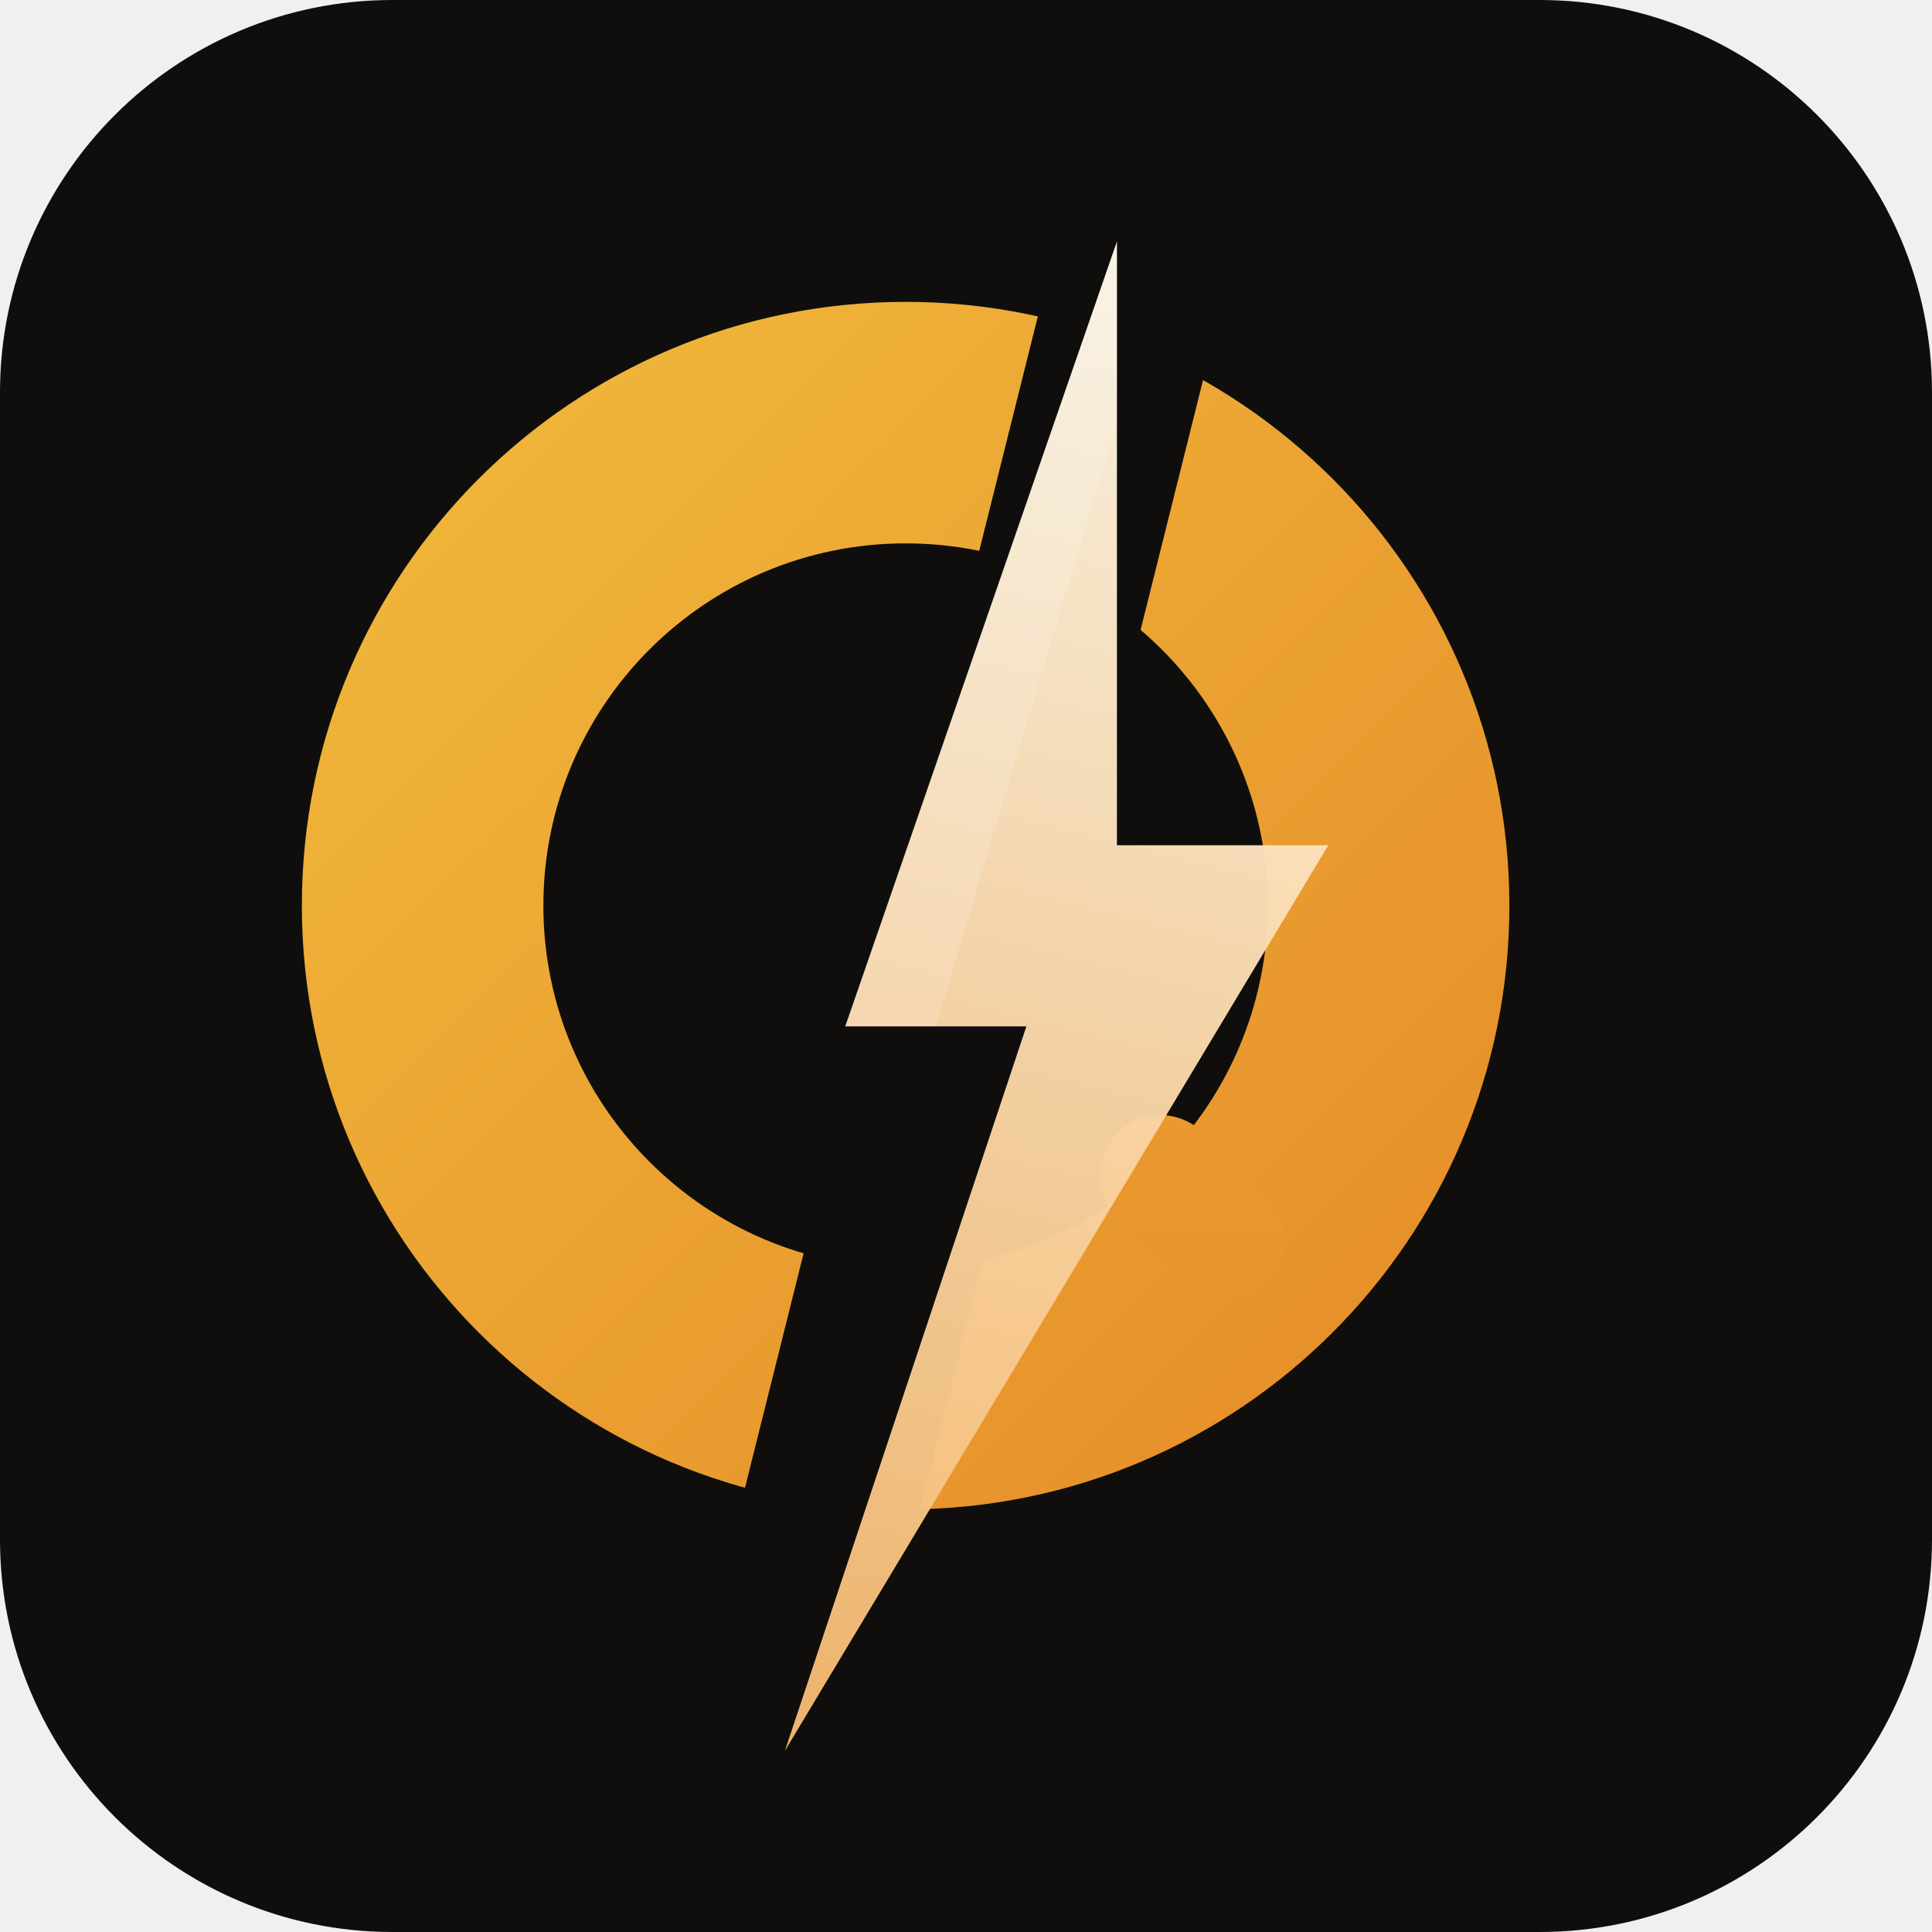
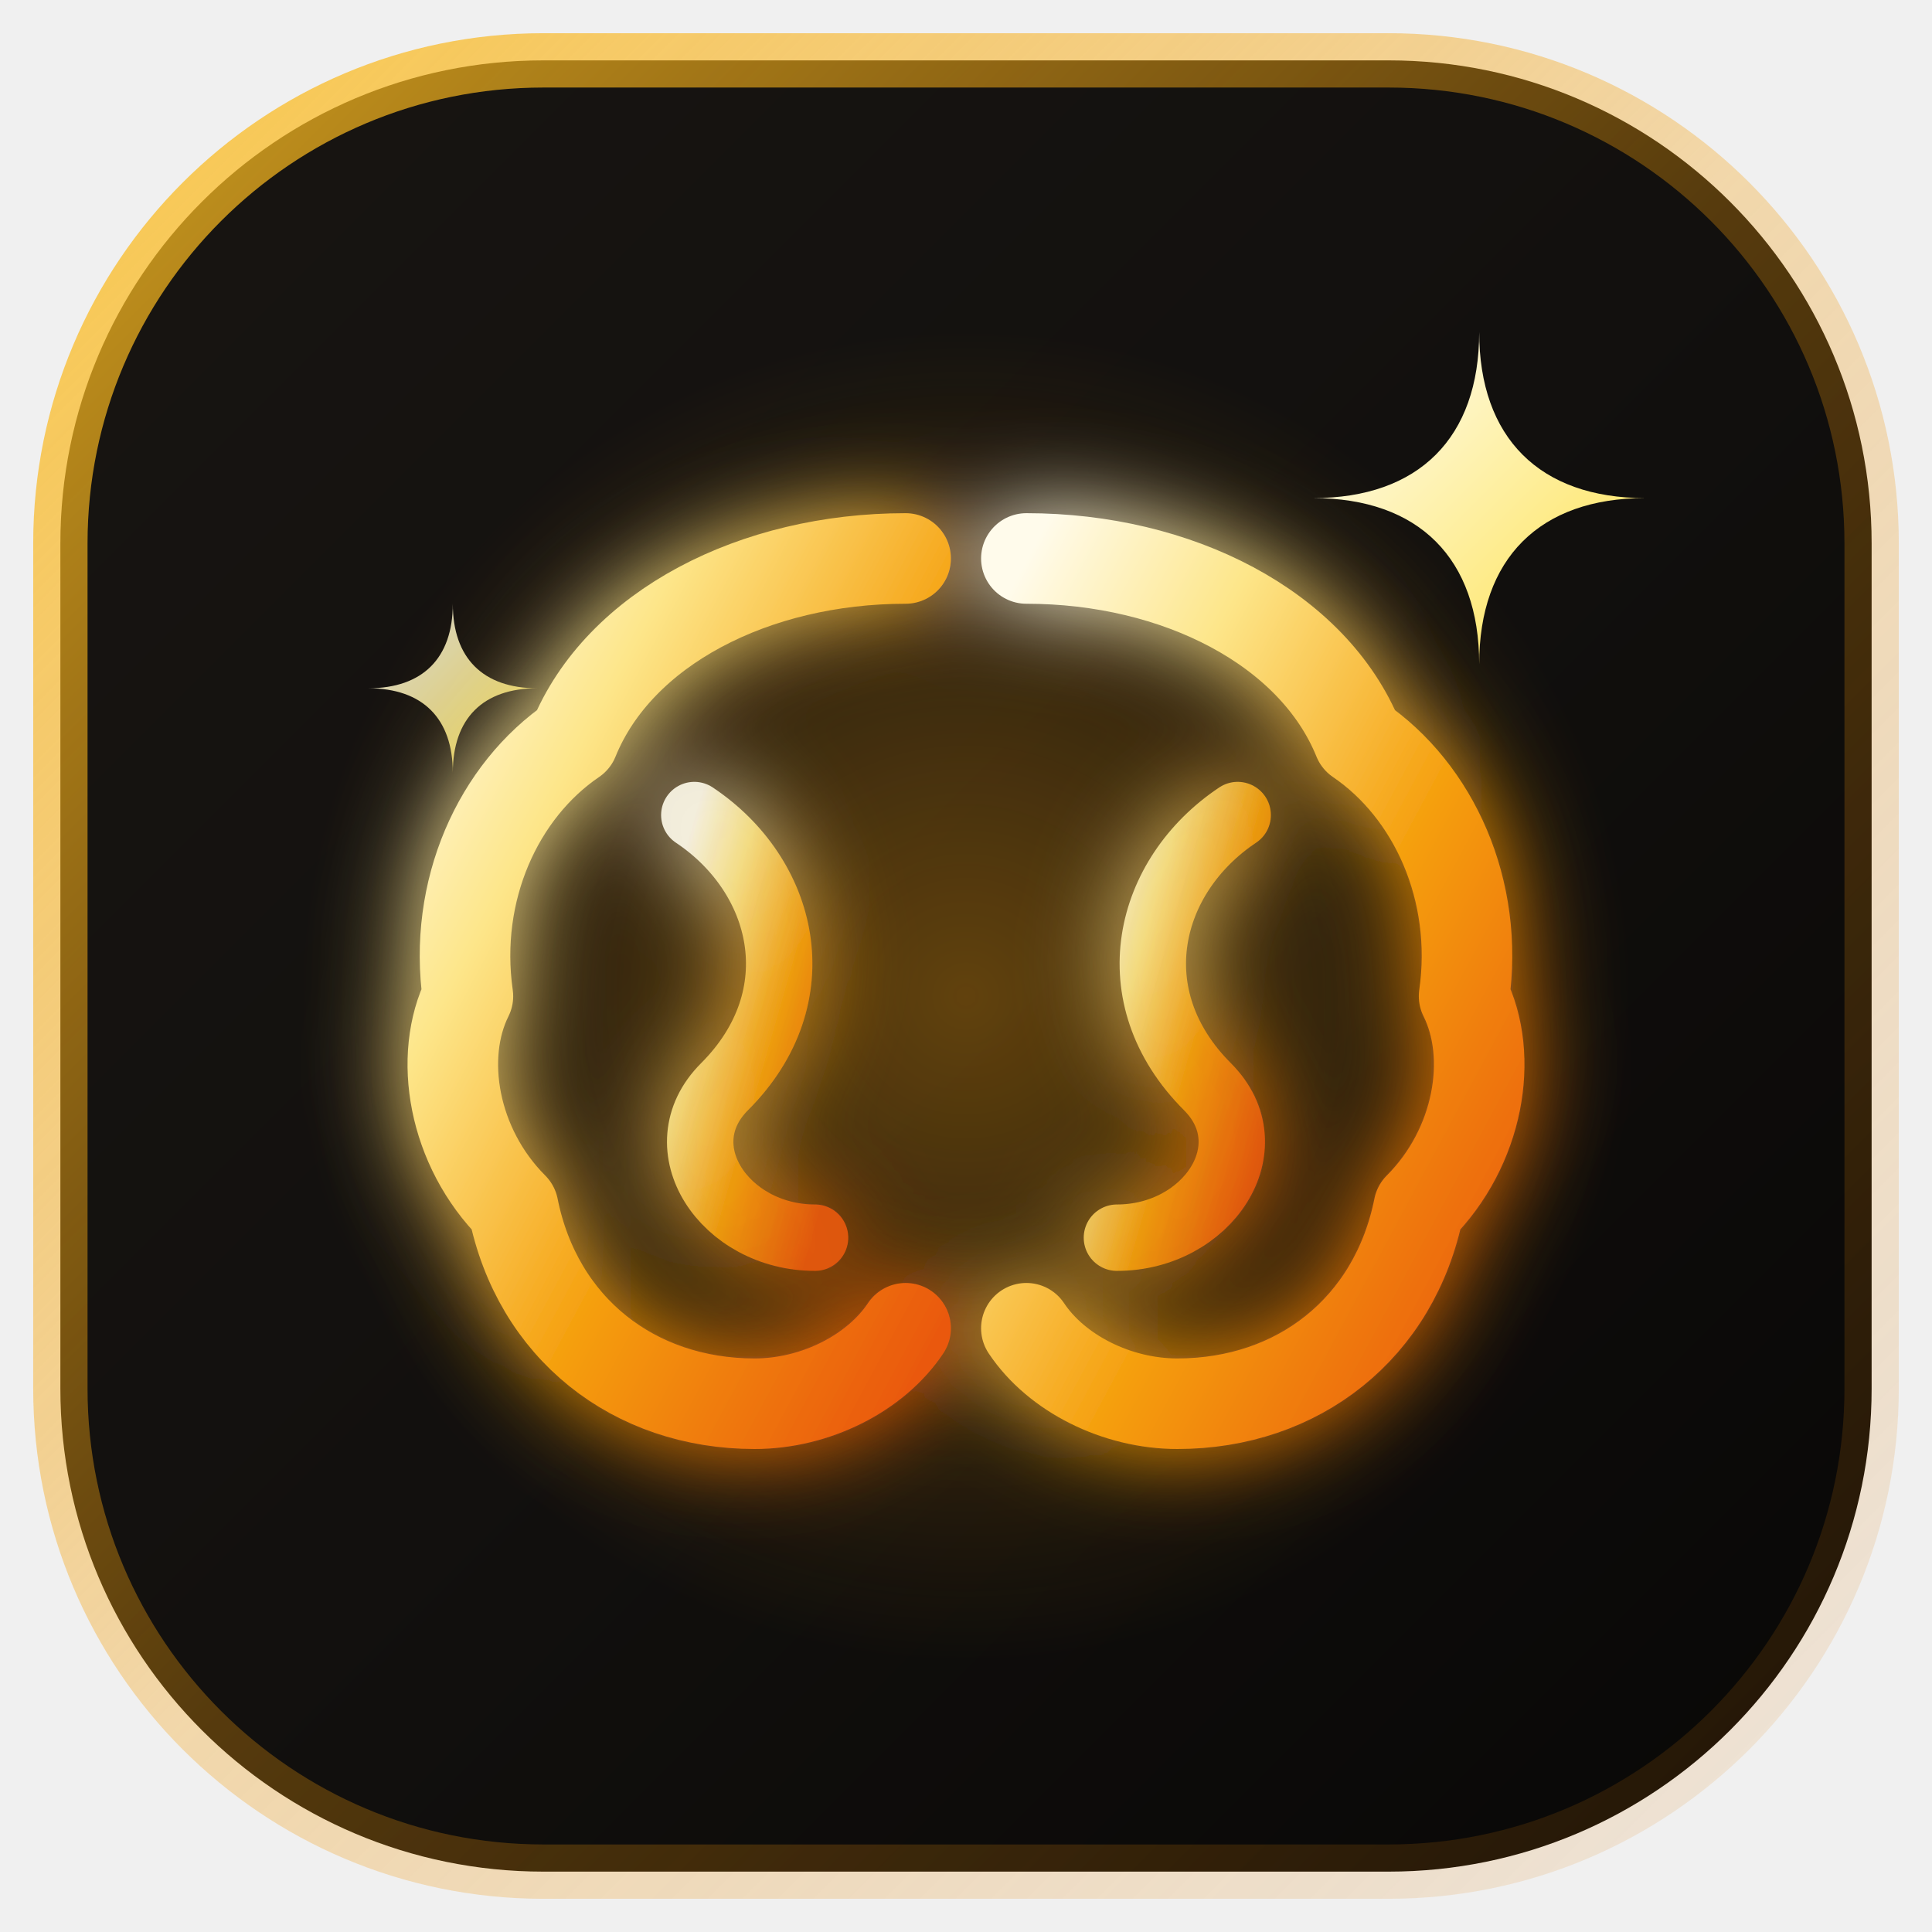
<svg xmlns="http://www.w3.org/2000/svg" viewBox="0 0 64 64" fill="none">
  <defs>
-     <linearGradient id="qGrad" x1="0" y1="0" x2="64" y2="64" gradientUnits="userSpaceOnUse">
-       <stop offset="0%" stop-color="#f5c842" />
-       <stop offset="100%" stop-color="#e07820" />
+     <linearGradient id="bgGrad" x1="0%" y1="0%" x2="100%" y2="100%">
+       <stop offset="0%" stop-color="#181512" />
+       <stop offset="50%" stop-color="#12100e" />
+       <stop offset="100%" stop-color="#080706" />
    </linearGradient>
-     <linearGradient id="boltGrad" x1="38" y1="8" x2="26" y2="56" gradientUnits="userSpaceOnUse">
-       <stop offset="0%" stop-color="#fff8e8" />
-       <stop offset="100%" stop-color="#f5ba72" />
+     <linearGradient id="borderGrad" x1="0%" y1="0%" x2="100%" y2="100%">
+       <stop offset="0%" stop-color="#fbbf24" stop-opacity="0.8" />
+       <stop offset="50%" stop-color="#f59e0b" stop-opacity="0.3" />
+       <stop offset="100%" stop-color="#d97706" stop-opacity="0.1" />
    </linearGradient>
-     <mask id="slashMask">
-       <rect width="64" height="64" fill="white" />
-       <polygon points="36,4 42,4 28,60 22,60" fill="black" />
-     </mask>
+     <linearGradient id="goldGrad" x1="0%" y1="0%" x2="100%" y2="100%">
+       <stop offset="0%" stop-color="#fffbeb" />
+       <stop offset="25%" stop-color="#fde68a" />
+       <stop offset="60%" stop-color="#f59e0b" />
+       <stop offset="100%" stop-color="#ea580c" />
+     </linearGradient>
+     <linearGradient id="sparkleGrad" x1="0%" y1="0%" x2="100%" y2="100%">
+       <stop offset="0%" stop-color="#ffffff" />
+       <stop offset="100%" stop-color="#fde047" />
+     </linearGradient>
+     <radialGradient id="ambientGlow" cx="50%" cy="50%" r="50%">
+       <stop offset="0%" stop-color="#f59e0b" stop-opacity="0.35" />
+       <stop offset="100%" stop-color="#f59e0b" stop-opacity="0" />
+     </radialGradient>
+     <filter id="glow" x="-20%" y="-20%" width="140%" height="140%">
+       <feGaussianBlur stdDeviation="1.5" result="blur" />
+       <feComposite in="SourceGraphic" in2="blur" operator="over" />
+     </filter>
  </defs>
-   <rect width="64" height="64" rx="13" fill="#0f0e0d" />
-   <g mask="url(#slashMask)">
-     <circle cx="30" cy="30" r="20" fill="url(#qGrad)" />
-     <circle cx="30" cy="30" r="12" fill="#0f0e0d" />
-     <rect x="36" y="38" width="7" height="4" rx="2" fill="url(#qGrad)" transform="rotate(45 39.5 40)" />
+   <rect x="2" y="2" width="60" height="60" rx="16" fill="url(#bgGrad)" stroke="url(#borderGrad)" stroke-width="1.8" />
+   <circle cx="32" cy="33" r="22" fill="url(#ambientGlow)" />
+   <g filter="url(#glow)">
+     <path d="M30 18.5 C25 18.5 20.5 20.8 19 24.5 C16.5 26.2 15 29.5 15.5 33 C14.5 35 15 38 17 40 C17.8 44 21 46.5 25 46.5 C27 46.5 29 45.5 30 44" stroke="url(#goldGrad)" stroke-width="3" stroke-linecap="round" stroke-linejoin="round" />
+     <path d="M23 27 C26 29 27 33 24 36 C22 38 24 41 27 41" stroke="url(#goldGrad)" stroke-width="2.2" stroke-linecap="round" stroke-linejoin="round" opacity="0.9" />
+     <path d="M34 18.5 C39 18.5 43.5 20.8 45 24.5 C47.5 26.2 49 29.5 48.5 33 C49.5 35 49 38 47 40 C46.2 44 43 46.5 39 46.5 C37 46.5 35 45.5 34 44" stroke="url(#goldGrad)" stroke-width="3" stroke-linecap="round" stroke-linejoin="round" />
+     <path d="M41 27 C38 29 37 33 40 36 C42 38 40 41 37 41" stroke="url(#goldGrad)" stroke-width="2.2" stroke-linecap="round" stroke-linejoin="round" opacity="0.9" />
+     <line x1="32" y1="20" x2="32" y2="43" stroke="url(#goldGrad)" stroke-width="2.5" stroke-linecap="round" opacity="0.8" />
  </g>
-   <polygon points="37,8  28,34  34,34  26,58  44,28  37,28" fill="url(#boltGrad)" opacity="0.97" />
-   <polygon points="37,8  28,34  31,34  37,14" fill="#ffffff" opacity="0.15" />
+   <path d="M49 11 C49 14.5 51 16.5 54.5 16.5 C51 16.5 49 18.5 49 22 C49 18.5 47 16.5 43.5 16.5 C47 16.5 49 14.5 49 11 Z" fill="url(#sparkleGrad)" />
+   <path d="M15 20 C15 21.8 16 22.8 17.8 22.8 C16 22.8 15 23.8 15 25.6 C15 23.8 14 22.8 12.2 22.8 C14 22.8 15 21.8 15 20 Z" fill="url(#sparkleGrad)" opacity="0.85" />
</svg>
